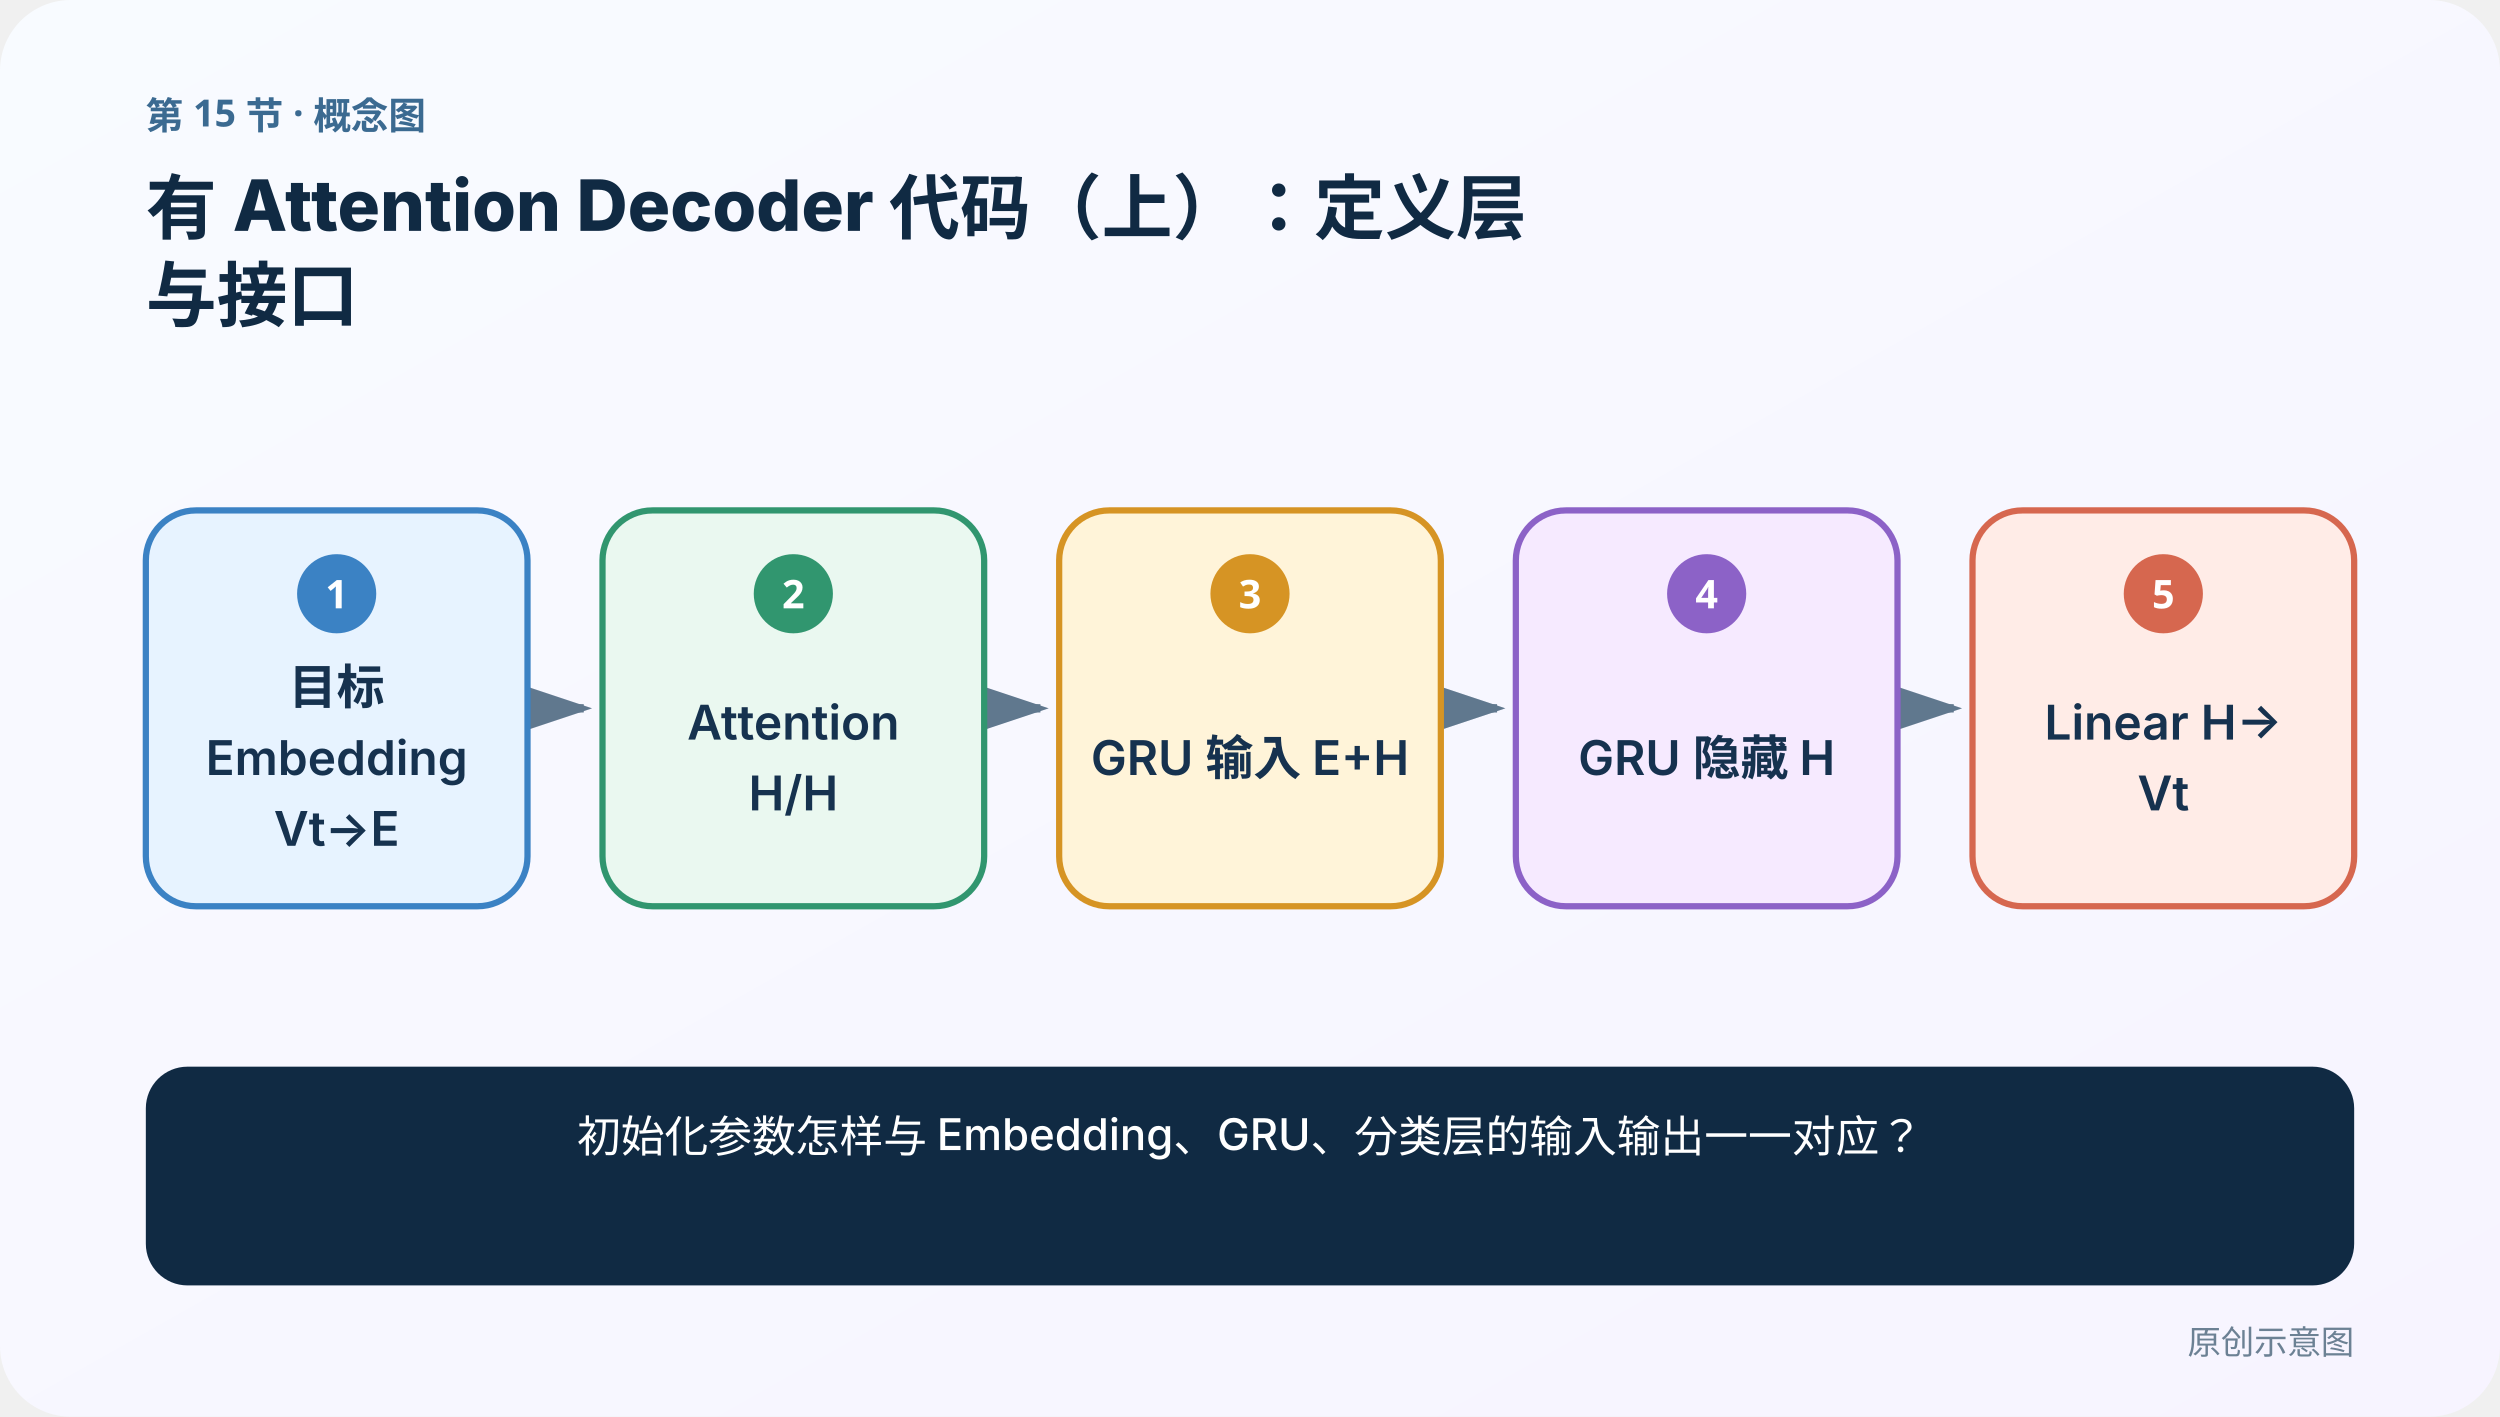
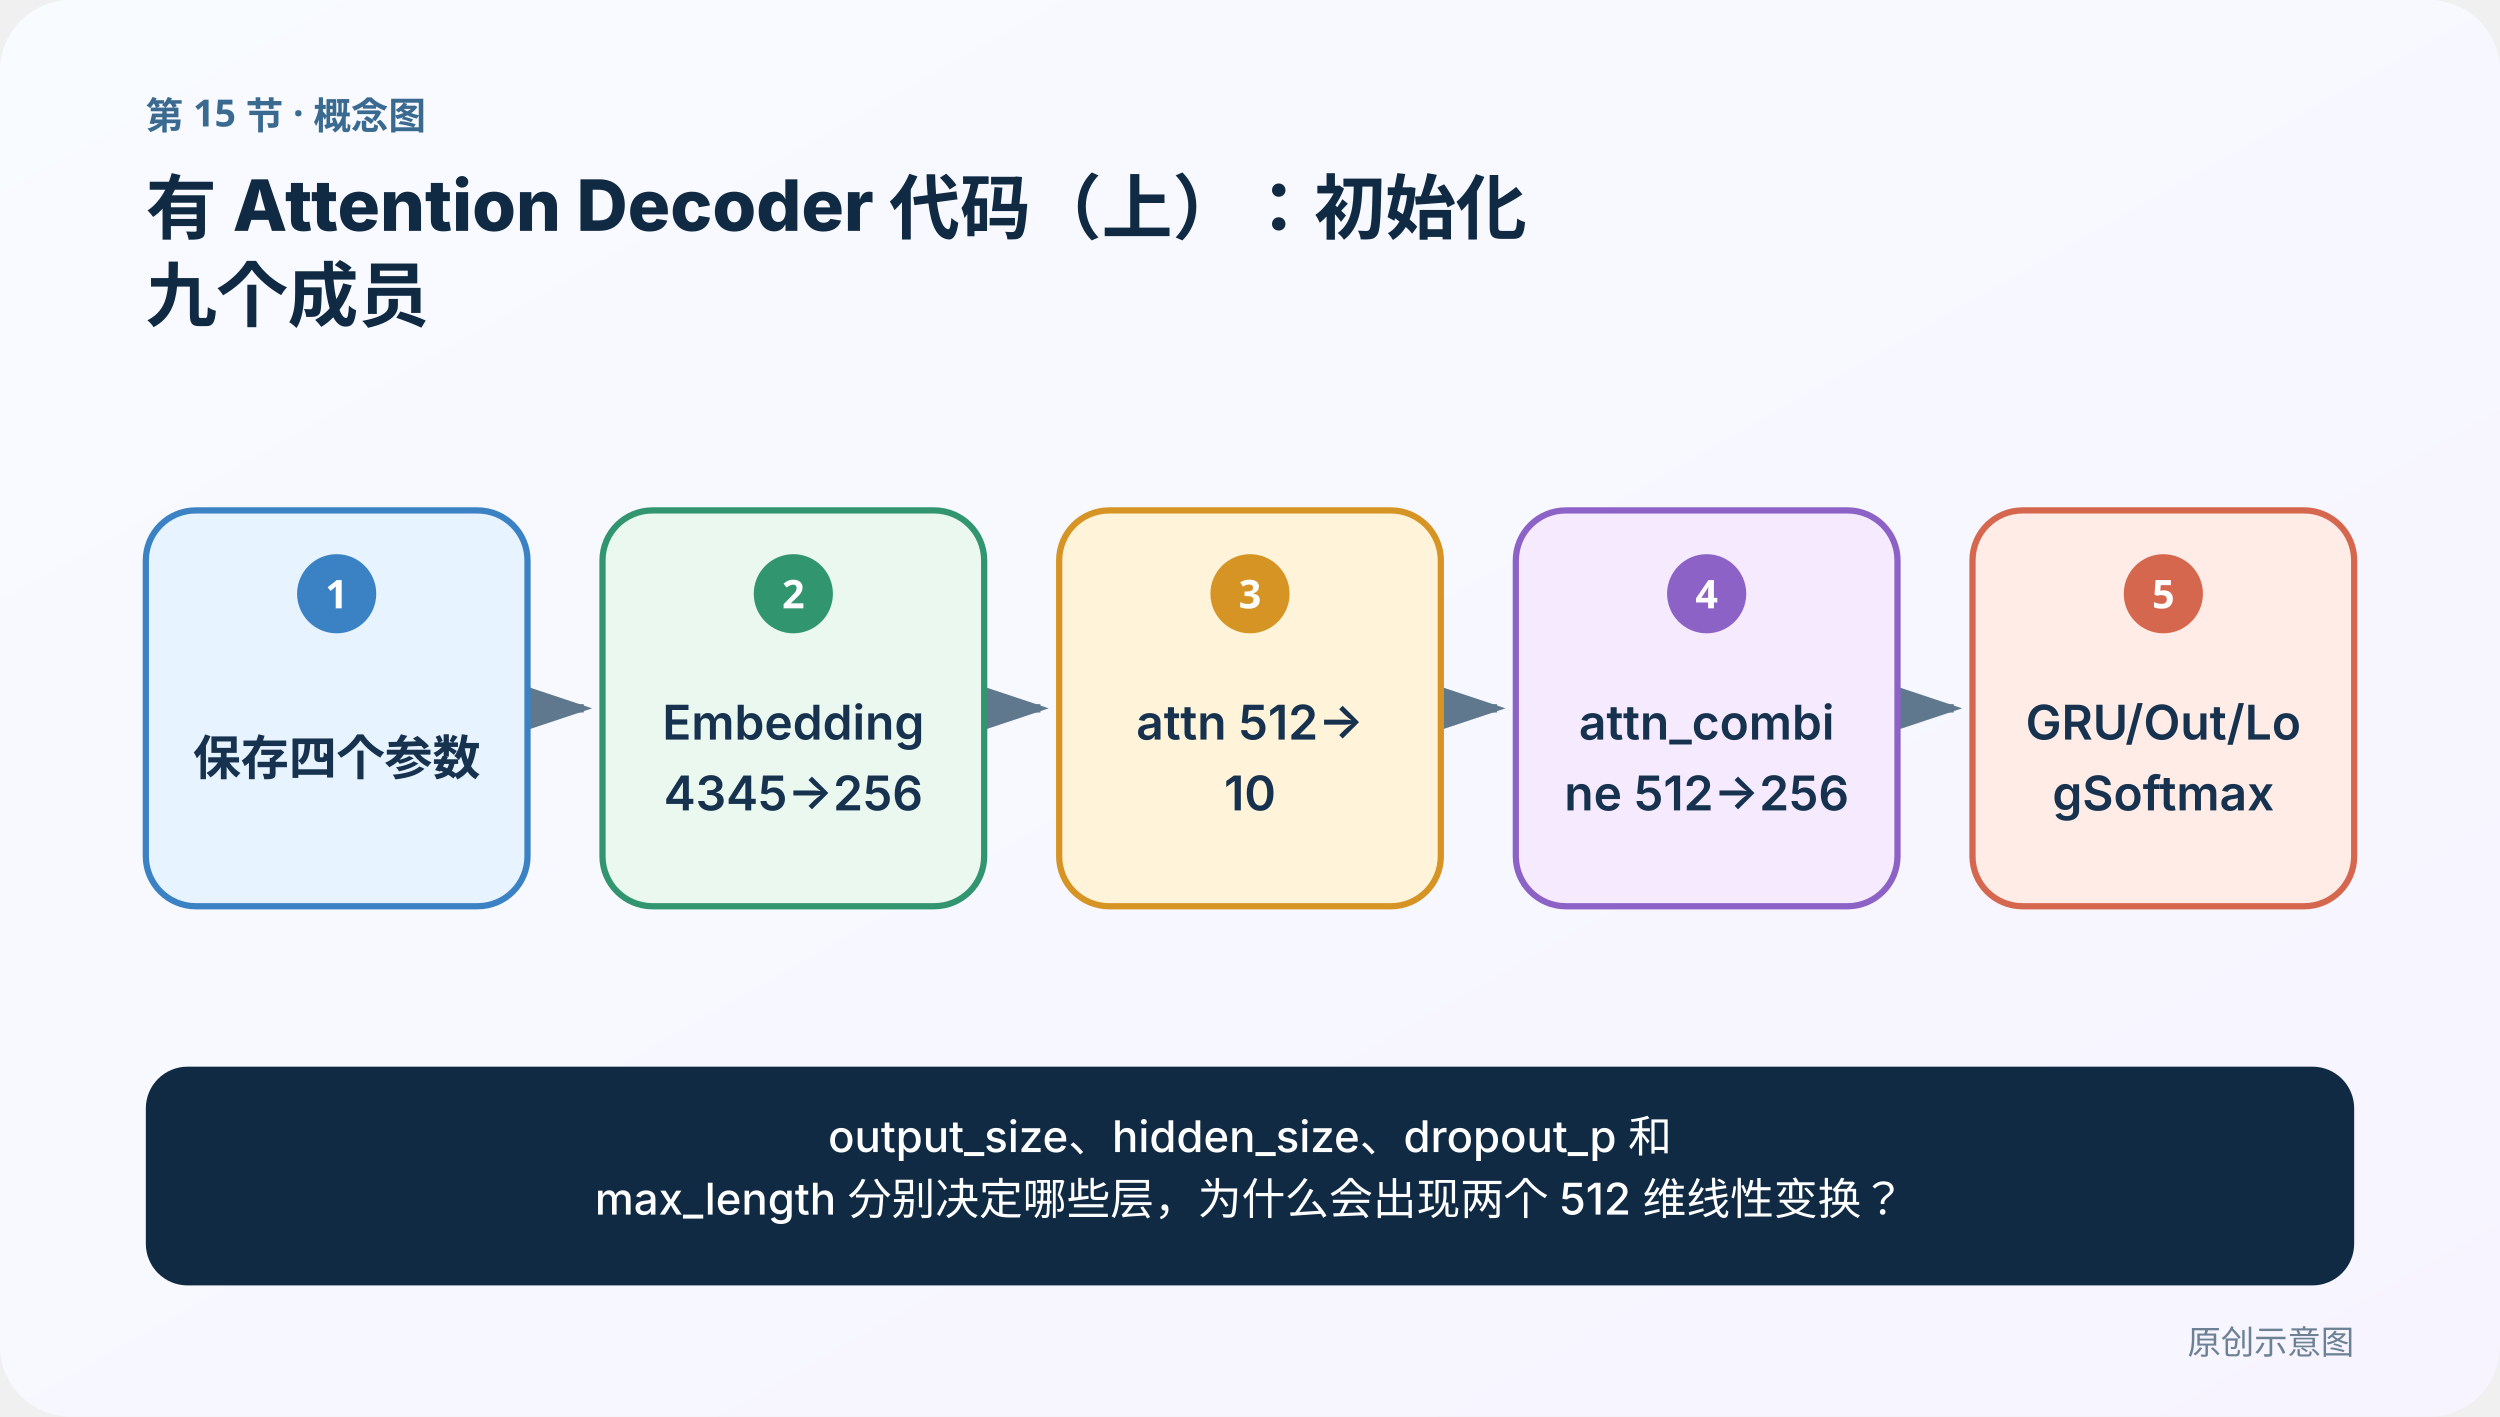
<svg xmlns="http://www.w3.org/2000/svg" width="1200" height="680" viewBox="0 0 1200 680" role="img" aria-labelledby="title desc">
  <defs>
    <linearGradient id="bg" x1="0" y1="0" x2="1" y2="1">
      <stop stop-color="#F8FBFF" />
      <stop offset="1" stop-color="#F7F4FF" />
    </linearGradient>
    <marker id="arrow" markerWidth="10" markerHeight="10" refX="8" refY="3" orient="auto">
      <path d="M0,0 L0,6 L9,3 z" fill="#60788E" />
    </marker>
  </defs>
  <rect width="1200" height="680" rx="34" fill="url(#bg)" />
  <text x="70" y="62" font-family="sans-serif" font-size="18" font-weight="700" fill="#3B6A91">第 15 节 · 概念图</text>
-   <text x="70" y="112" text-anchor="start" font-family="-apple-system,BlinkMacSystemFont,'PingFang SC','Microsoft YaHei',sans-serif" font-size="34" font-weight="760" fill="#102A43">有 Attention Decoder 代码（上）：定义层</text>
-   <text x="70" y="154" text-anchor="start" font-family="-apple-system,BlinkMacSystemFont,'PingFang SC','Microsoft YaHei',sans-serif" font-size="34" font-weight="760" fill="#102A43">与接口</text>
+   <text x="70" y="112" text-anchor="start" font-family="-apple-system,BlinkMacSystemFont,'PingFang SC','Microsoft YaHei',sans-serif" font-size="34" font-weight="760" fill="#102A43">有 Attention Decoder 代码（上）：初始化</text>
+   <text x="70" y="154" text-anchor="start" font-family="-apple-system,BlinkMacSystemFont,'PingFang SC','Microsoft YaHei',sans-serif" font-size="34" font-weight="760" fill="#102A43">九个成员</text>
  <line x1="260.2" y1="340" x2="280.2" y2="340" stroke="#60788E" stroke-width="4" marker-end="url(#arrow)" />
  <line x1="479.4" y1="340" x2="499.4" y2="340" stroke="#60788E" stroke-width="4" marker-end="url(#arrow)" />
  <line x1="698.6" y1="340" x2="718.6" y2="340" stroke="#60788E" stroke-width="4" marker-end="url(#arrow)" />
  <line x1="917.8" y1="340" x2="937.8" y2="340" stroke="#60788E" stroke-width="4" marker-end="url(#arrow)" />
  <g>
    <rect x="70" y="245" width="183.2" height="190" rx="24" fill="#E7F3FF" stroke="#3B82C4" stroke-width="3" />
    <circle cx="161.6" cy="285" r="19" fill="#3B82C4" />
    <text x="161.6" y="292" text-anchor="middle" font-family="sans-serif" font-size="19" font-weight="700" fill="white">1</text>
-     <text x="161.6" y="338" text-anchor="middle" font-family="-apple-system,BlinkMacSystemFont,'PingFang SC','Microsoft YaHei',sans-serif" font-size="23" font-weight="600" fill="#16324F">目标</text>
-     <text x="161.6" y="372" text-anchor="middle" font-family="-apple-system,BlinkMacSystemFont,'PingFang SC','Microsoft YaHei',sans-serif" font-size="23" font-weight="600" fill="#16324F">Embedding</text>
-     <text x="161.6" y="406" text-anchor="middle" font-family="-apple-system,BlinkMacSystemFont,'PingFang SC','Microsoft YaHei',sans-serif" font-size="23" font-weight="600" fill="#16324F">Vt→E</text>
+     <text x="161.6" y="372" text-anchor="middle" font-family="-apple-system,BlinkMacSystemFont,'PingFang SC','Microsoft YaHei',sans-serif" font-size="23" font-weight="600" fill="#16324F">保存四个参数</text>
  </g>
  <g>
    <rect x="289.2" y="245" width="183.2" height="190" rx="24" fill="#EAF8F0" stroke="#31966F" stroke-width="3" />
    <circle cx="380.8" cy="285" r="19" fill="#31966F" />
    <text x="380.8" y="292" text-anchor="middle" font-family="sans-serif" font-size="19" font-weight="700" fill="white">2</text>
-     <text x="380.8" y="355" text-anchor="middle" font-family="-apple-system,BlinkMacSystemFont,'PingFang SC','Microsoft YaHei',sans-serif" font-size="23" font-weight="600" fill="#16324F">Attention</text>
-     <text x="380.8" y="389" text-anchor="middle" font-family="-apple-system,BlinkMacSystemFont,'PingFang SC','Microsoft YaHei',sans-serif" font-size="23" font-weight="600" fill="#16324F">H/H</text>
+     <text x="380.8" y="355" text-anchor="middle" font-family="-apple-system,BlinkMacSystemFont,'PingFang SC','Microsoft YaHei',sans-serif" font-size="23" font-weight="600" fill="#16324F">Embedding</text>
+     <text x="380.8" y="389" text-anchor="middle" font-family="-apple-system,BlinkMacSystemFont,'PingFang SC','Microsoft YaHei',sans-serif" font-size="23" font-weight="600" fill="#16324F">4345→256</text>
  </g>
  <g>
    <rect x="508.4" y="245" width="183.2" height="190" rx="24" fill="#FFF4D9" stroke="#D69424" stroke-width="3" />
    <circle cx="600" cy="285" r="19" fill="#D69424" />
    <text x="600" y="292" text-anchor="middle" font-family="sans-serif" font-size="19" font-weight="700" fill="white">3</text>
-     <text x="600" y="372" text-anchor="middle" font-family="-apple-system,BlinkMacSystemFont,'PingFang SC','Microsoft YaHei',sans-serif" font-size="23" font-weight="600" fill="#16324F">GRU 输入 E+H</text>
+     <text x="600" y="355" text-anchor="middle" font-family="-apple-system,BlinkMacSystemFont,'PingFang SC','Microsoft YaHei',sans-serif" font-size="23" font-weight="600" fill="#16324F">attn 512→</text>
+     <text x="600" y="389" text-anchor="middle" font-family="-apple-system,BlinkMacSystemFont,'PingFang SC','Microsoft YaHei',sans-serif" font-size="23" font-weight="600" fill="#16324F">10</text>
  </g>
  <g>
    <rect x="727.6" y="245" width="183.2" height="190" rx="24" fill="#F6EAFF" stroke="#8C62C7" stroke-width="3" />
    <circle cx="819.2" cy="285" r="19" fill="#8C62C7" />
    <text x="819.2" y="292" text-anchor="middle" font-family="sans-serif" font-size="19" font-weight="700" fill="white">4</text>
-     <text x="819.2" y="372" text-anchor="middle" font-family="-apple-system,BlinkMacSystemFont,'PingFang SC','Microsoft YaHei',sans-serif" font-size="23" font-weight="600" fill="#16324F">GRU 隐藏 H</text>
+     <text x="819.2" y="355" text-anchor="middle" font-family="-apple-system,BlinkMacSystemFont,'PingFang SC','Microsoft YaHei',sans-serif" font-size="23" font-weight="600" fill="#16324F">attn_combi</text>
+     <text x="819.2" y="389" text-anchor="middle" font-family="-apple-system,BlinkMacSystemFont,'PingFang SC','Microsoft YaHei',sans-serif" font-size="23" font-weight="600" fill="#16324F">ne 512→256</text>
  </g>
  <g>
    <rect x="946.8" y="245" width="183.2" height="190" rx="24" fill="#FFECE7" stroke="#D6674F" stroke-width="3" />
    <circle cx="1038.4" cy="285" r="19" fill="#D6674F" />
    <text x="1038.4" y="292" text-anchor="middle" font-family="sans-serif" font-size="19" font-weight="700" fill="white">5</text>
-     <text x="1038.4" y="355" text-anchor="middle" font-family="-apple-system,BlinkMacSystemFont,'PingFang SC','Microsoft YaHei',sans-serif" font-size="23" font-weight="600" fill="#16324F">Linear H→</text>
-     <text x="1038.4" y="389" text-anchor="middle" font-family="-apple-system,BlinkMacSystemFont,'PingFang SC','Microsoft YaHei',sans-serif" font-size="23" font-weight="600" fill="#16324F">Vt</text>
+     <text x="1038.4" y="355" text-anchor="middle" font-family="-apple-system,BlinkMacSystemFont,'PingFang SC','Microsoft YaHei',sans-serif" font-size="23" font-weight="600" fill="#16324F">GRU/Out/Lo</text>
+     <text x="1038.4" y="389" text-anchor="middle" font-family="-apple-system,BlinkMacSystemFont,'PingFang SC','Microsoft YaHei',sans-serif" font-size="23" font-weight="600" fill="#16324F">gSoftmax</text>
  </g>
  <rect x="70" y="512" width="1060" height="105" rx="20" fill="#102A43" />
-   <text x="600" y="553" text-anchor="middle" font-family="-apple-system,BlinkMacSystemFont,'PingFang SC','Microsoft YaHei',sans-serif" font-size="21" font-weight="500" fill="#FFFFFF">初始化参数怎样与 Embedding、GRU、分类层的输入输出一一对应？</text>
+   <text x="600" y="553" text-anchor="middle" font-family="-apple-system,BlinkMacSystemFont,'PingFang SC','Microsoft YaHei',sans-serif" font-size="21" font-weight="500" fill="#FFFFFF">output_size、hidden_size、dropout_p 和</text>
+   <text x="600" y="583" text-anchor="middle" font-family="-apple-system,BlinkMacSystemFont,'PingFang SC','Microsoft YaHei',sans-serif" font-size="21" font-weight="500" fill="#FFFFFF">max_length 分别决定哪些层，为什么会出现两个 512 维线性变换？</text>
  <text x="1130" y="650" text-anchor="end" font-family="sans-serif" font-size="16" fill="#6C8194">原创示意图</text>
</svg>
